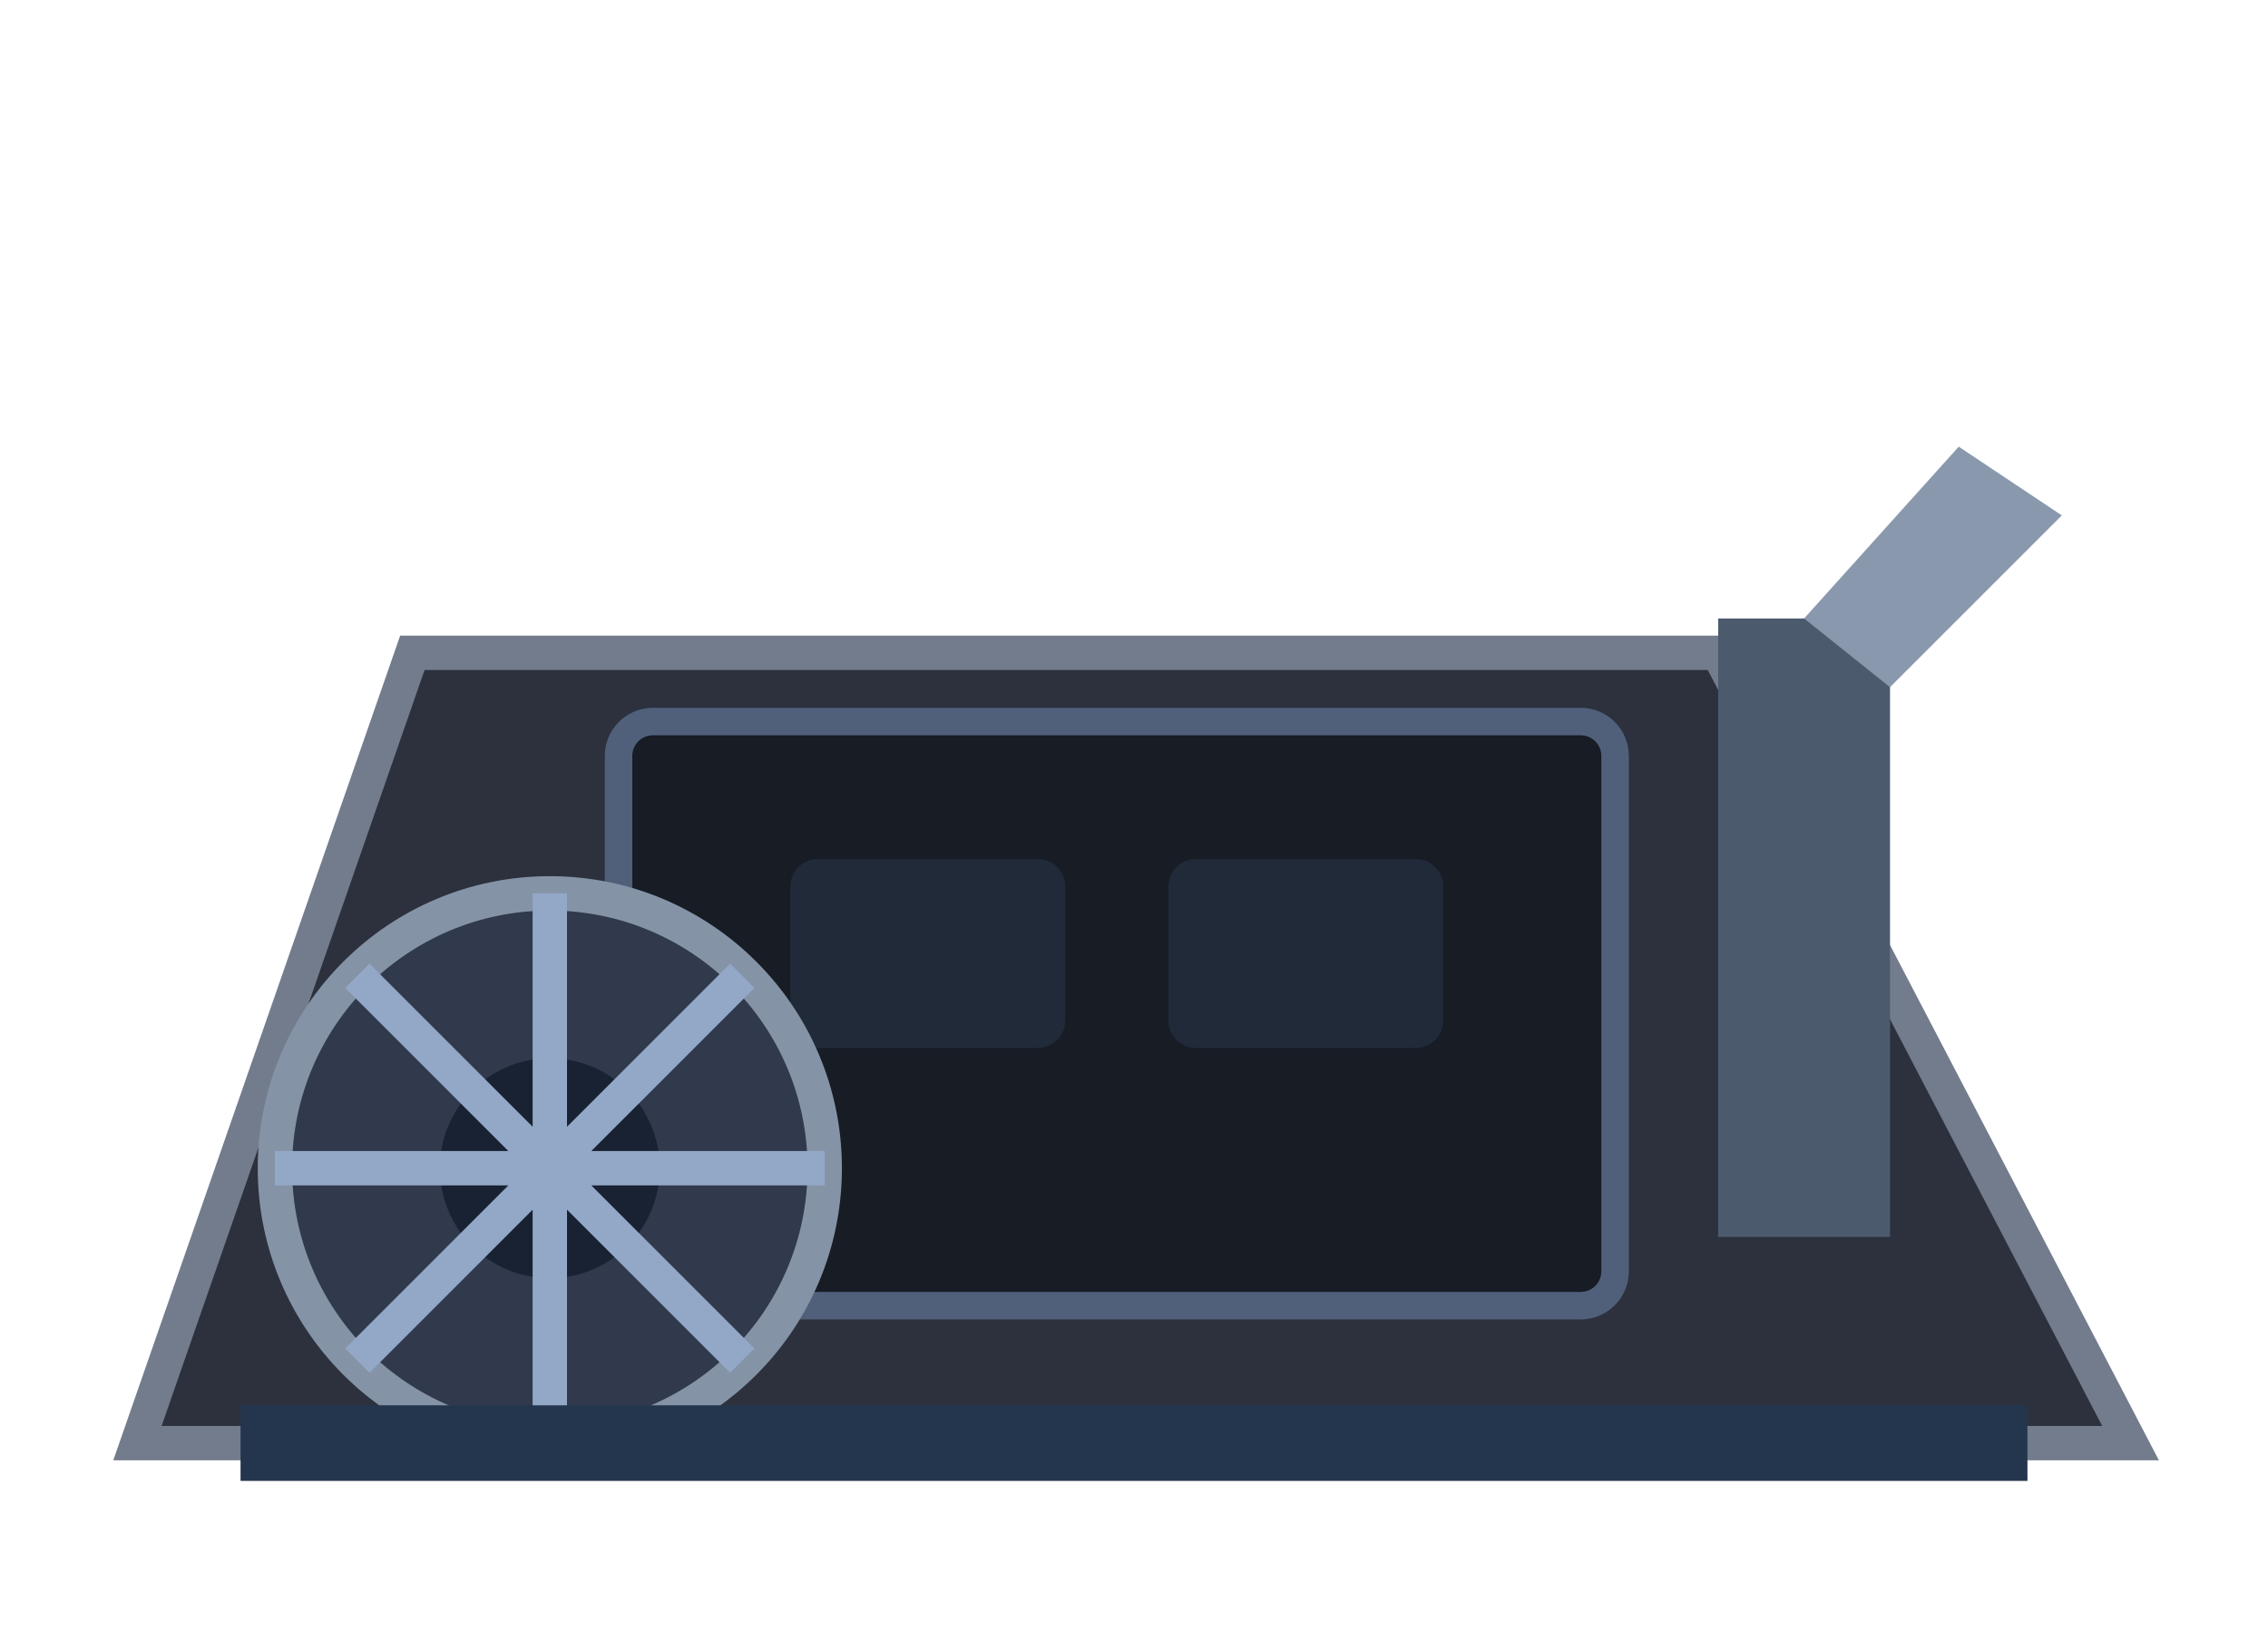
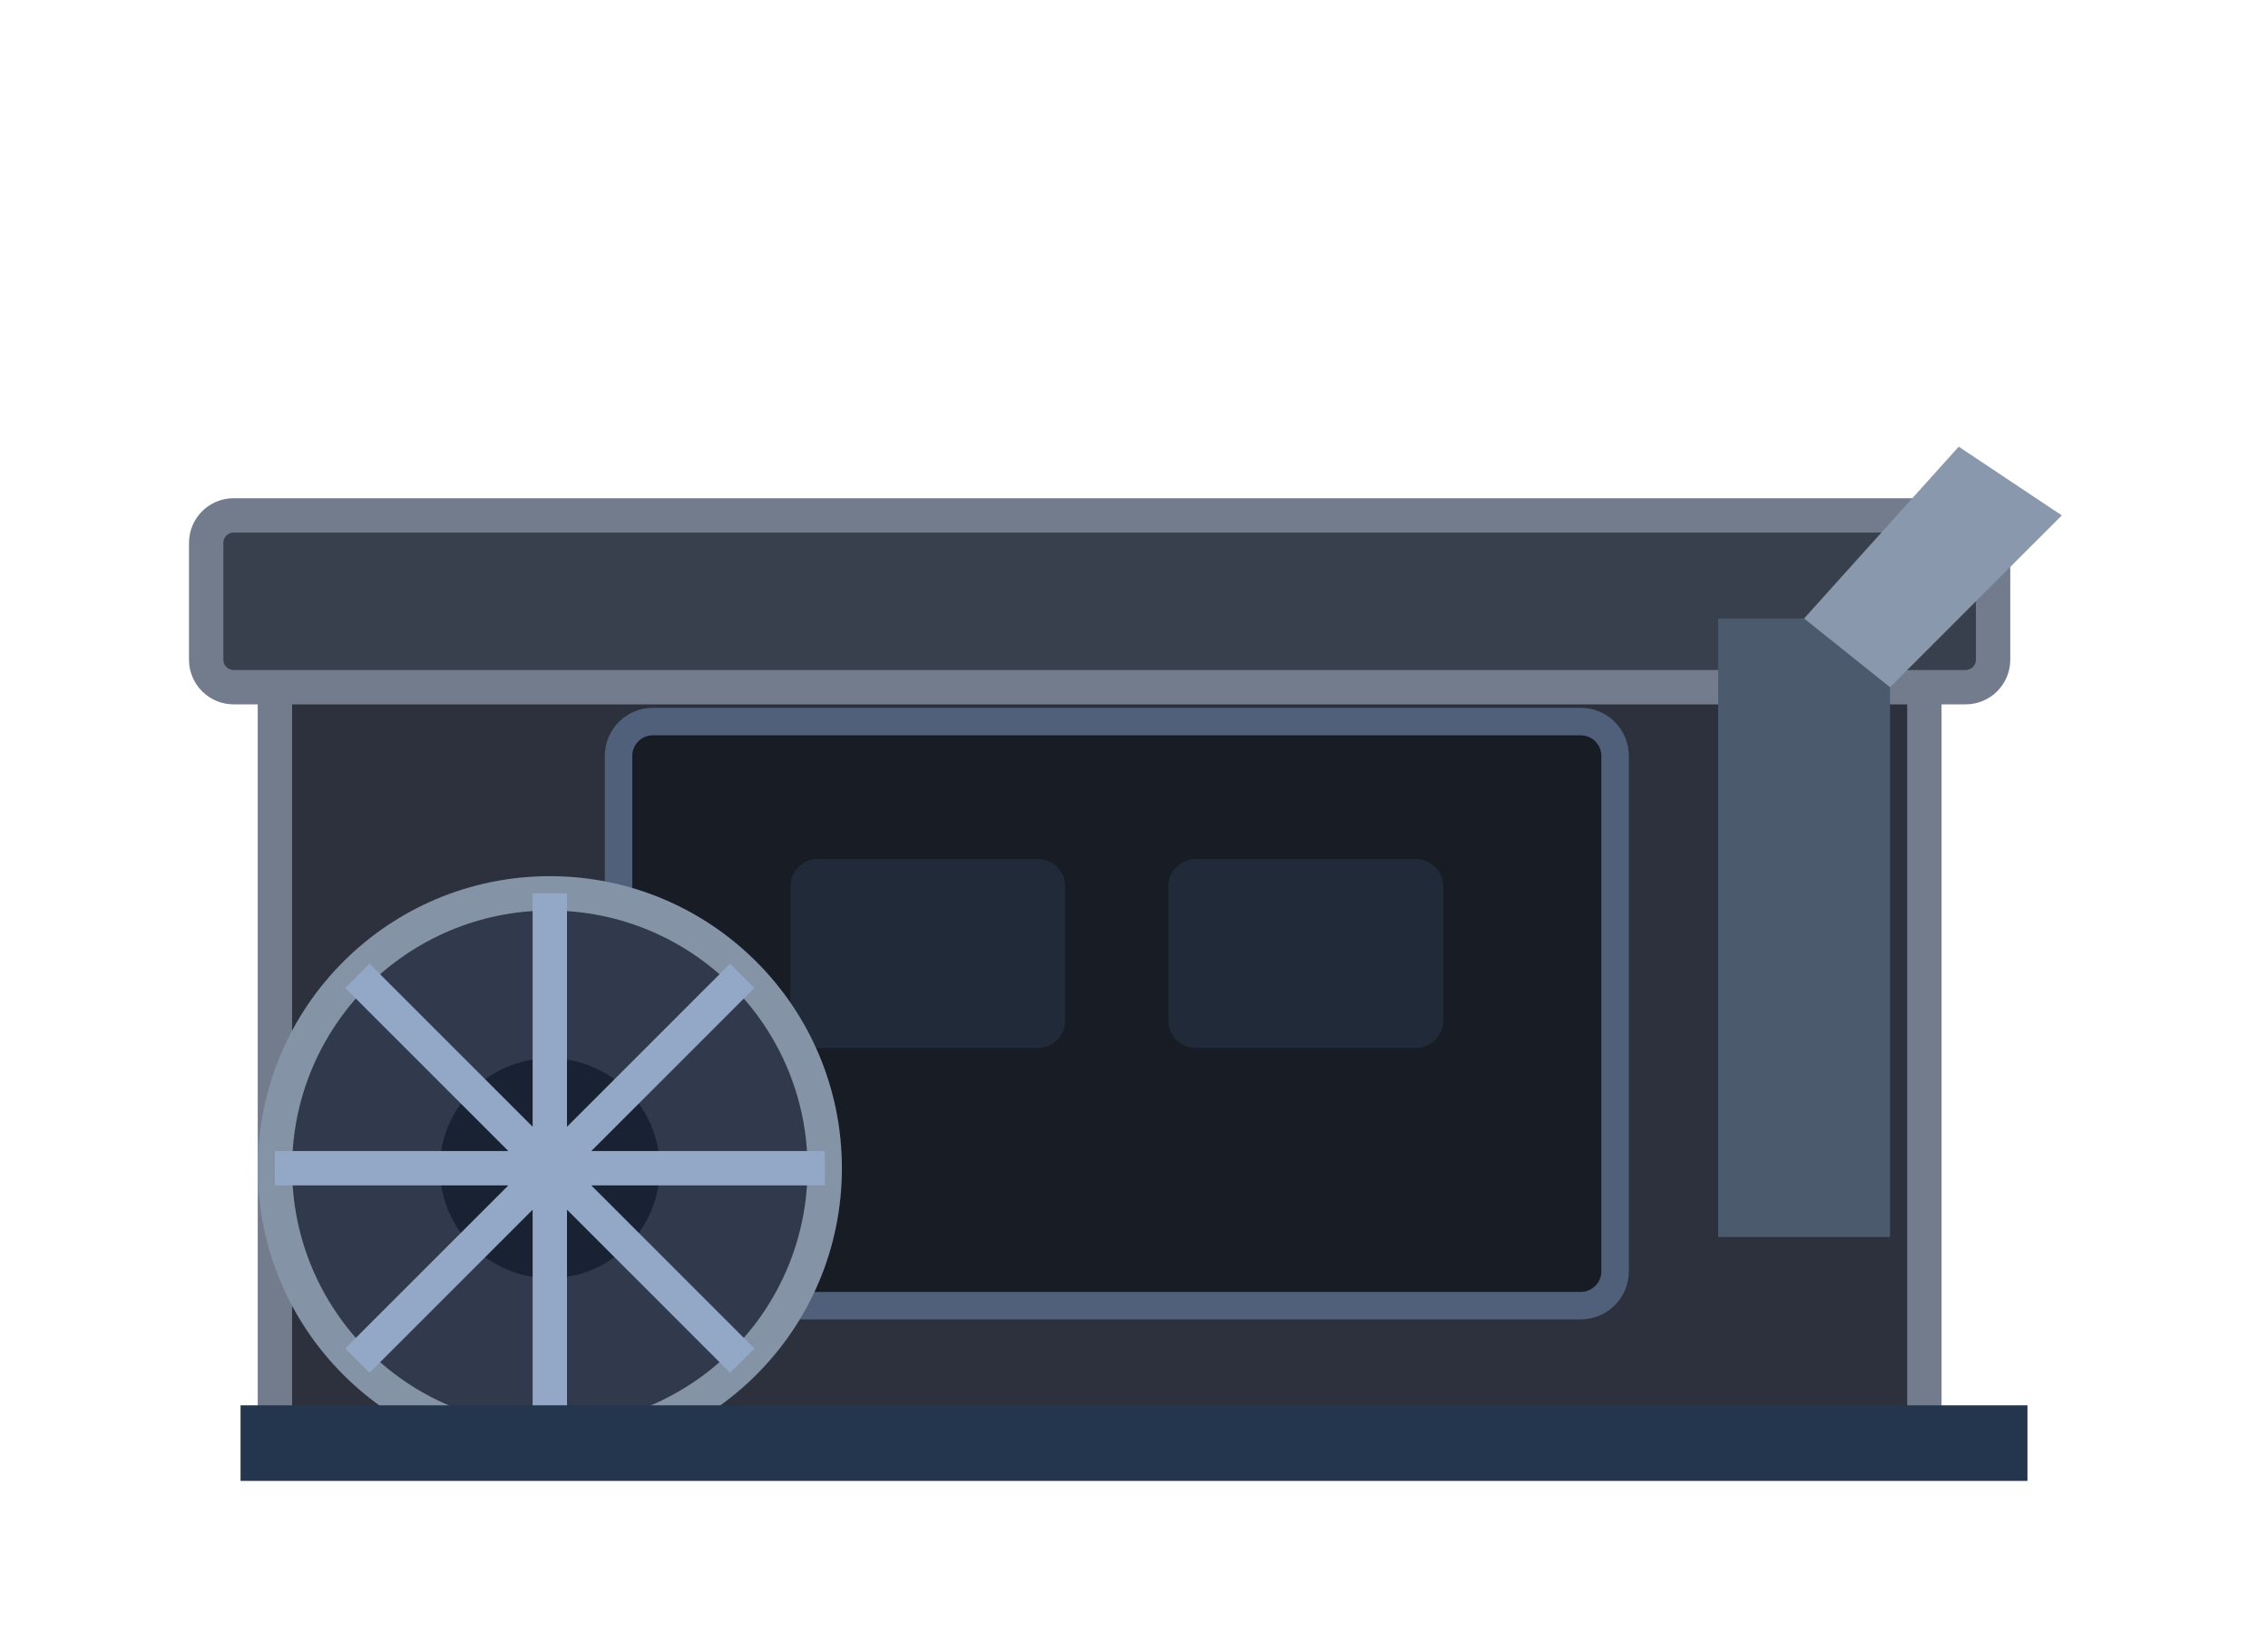
<svg xmlns="http://www.w3.org/2000/svg" viewBox="0 0 66 48" width="66" height="48">
-   <path d="M4 42 L12 19 H50 L62 42 Z" fill="#2c313d" stroke="#737c8d" stroke-width="1" />
+   <rect x="8" y="19" width="48" height="23" rx="1" fill="#2c313d" stroke="#737c8d" stroke-width="1" />
+   <rect x="6" y="15" width="52" height="5" rx="0.8" fill="#39404d" stroke="#737c8d" stroke-width="1" />
  <rect x="18" y="21" width="29" height="17" rx="1" fill="#171c25" stroke="#50607b" stroke-width="0.8" />
  <rect x="23" y="25" width="8" height="5.5" rx="0.8" fill="#212a39" />
  <rect x="34" y="25" width="8" height="5.5" rx="0.8" fill="#212a39" />
  <circle cx="16" cy="34" r="8" fill="#303a4c" stroke="#8593a7" stroke-width="1" />
  <circle cx="16" cy="34" r="3.2" fill="#182232" />
  <path d="M16 26 V42 M8 34 H24 M10.4 28.4 L21.6 39.6 M10.4 39.6 L21.6 28.4" stroke="#93a8c7" stroke-width="1" />
  <rect x="50" y="18" width="5" height="18" fill="#4c5a6e" />
  <path d="M52.5 18 L57 13 L60 15 L55 20 Z" fill="#8a98ad" />
  <path d="M7 42 H59" stroke="#24364d" stroke-width="2.2" />
</svg>
